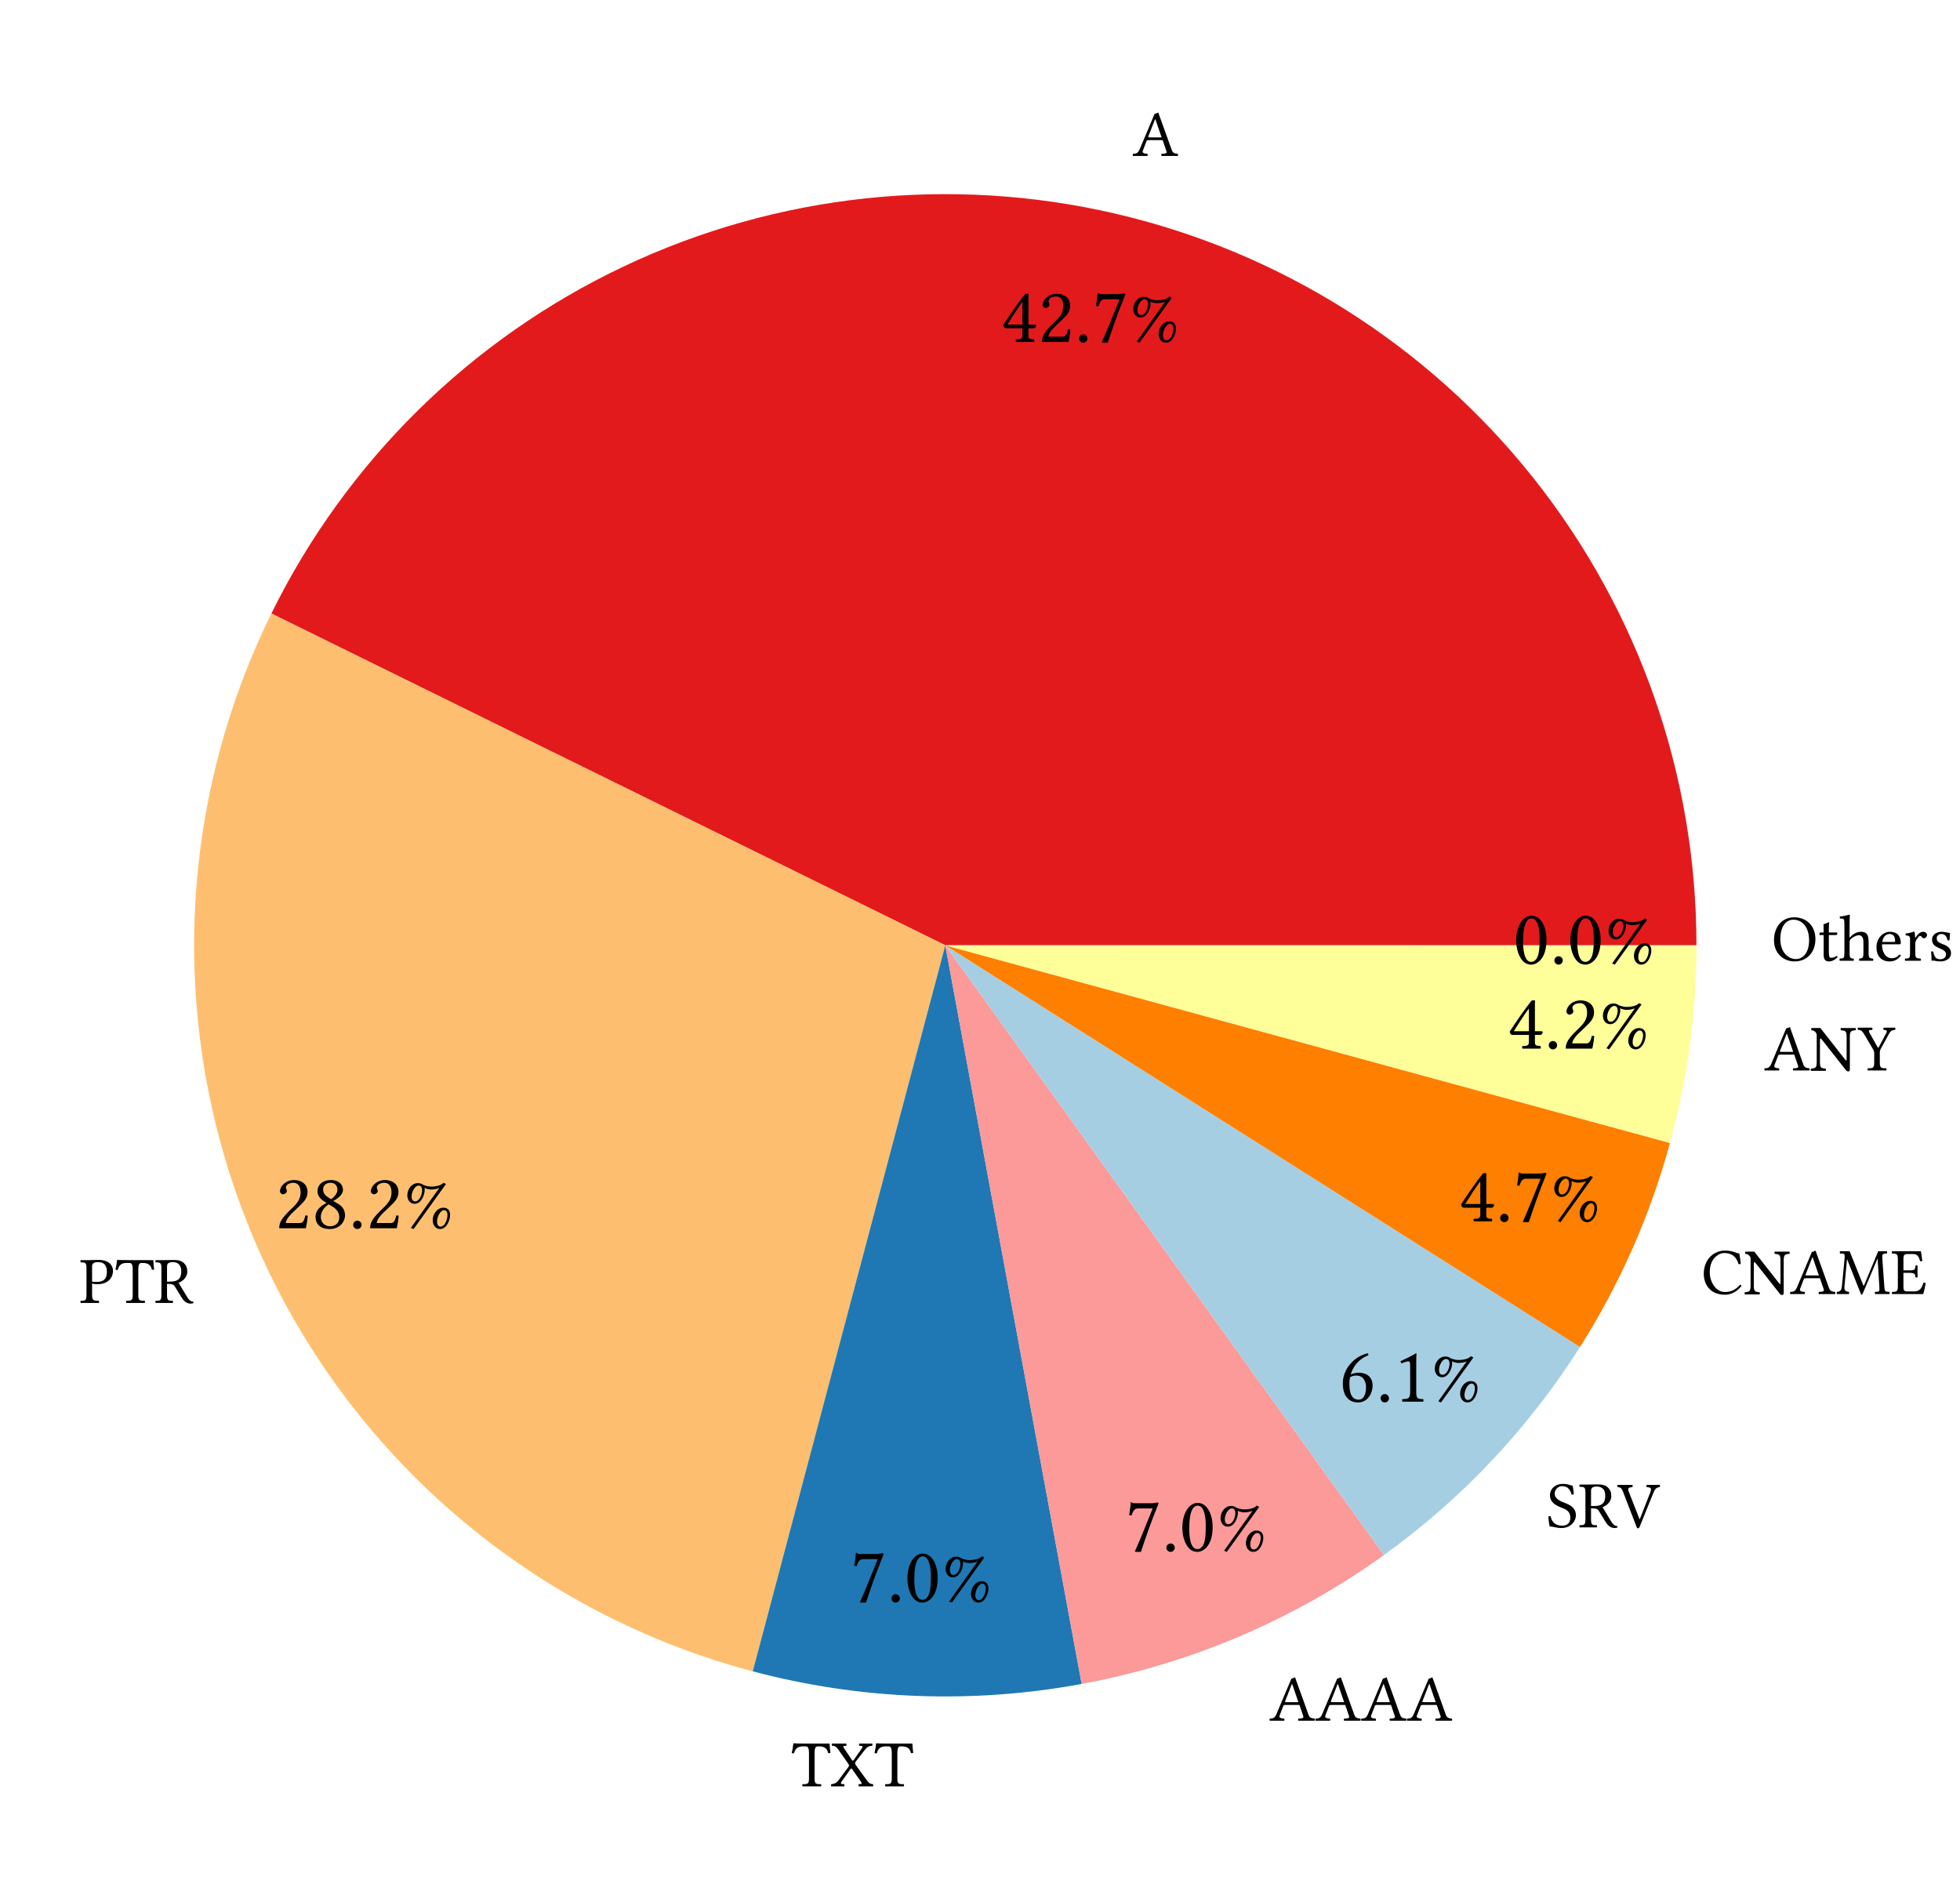
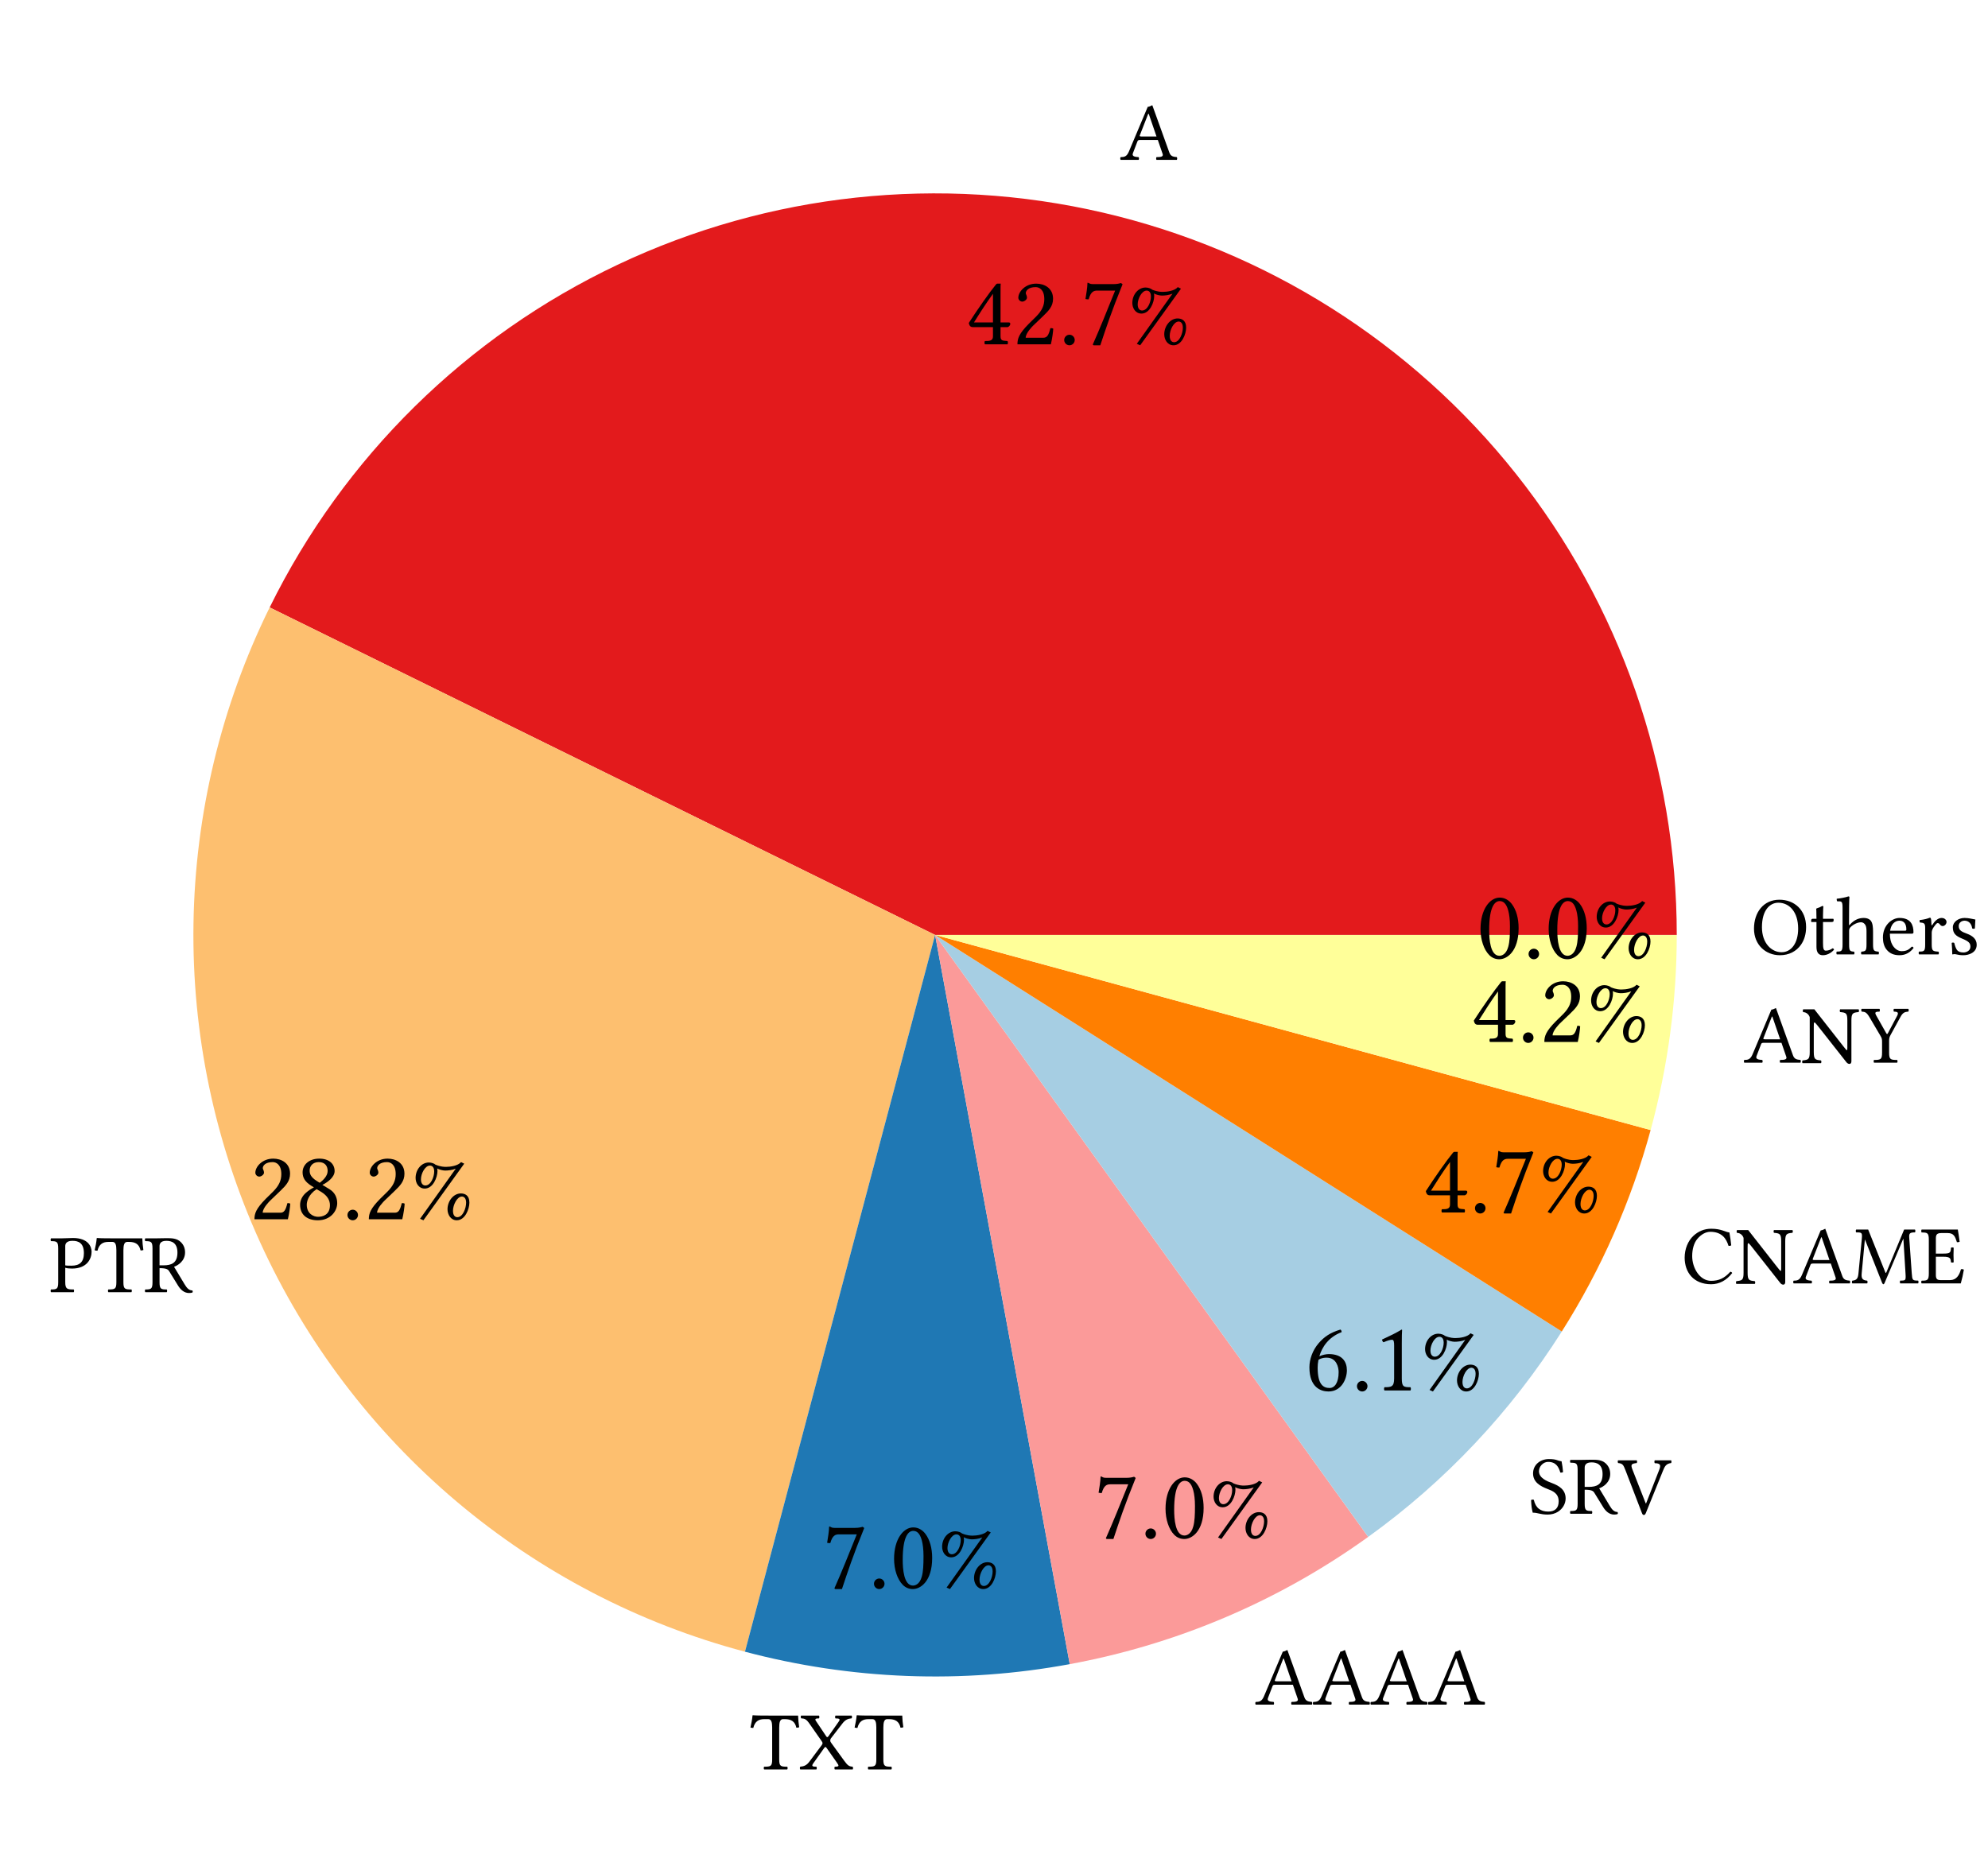
- <svg xmlns="http://www.w3.org/2000/svg" xmlns:xlink="http://www.w3.org/1999/xlink" width="222.293pt" height="214.42pt" viewBox="0 0 222.293 214.42" version="1.1">
+ <svg xmlns="http://www.w3.org/2000/svg" xmlns:xlink="http://www.w3.org/1999/xlink" width="179.21pt" height="168.588pt" viewBox="0 0 179.21 168.588" version="1.1">
  <defs>
    <style type="text/css">*{stroke-linejoin: round; stroke-linecap: butt}</style>
  </defs>
  <g id="figure_1">
    <g id="patch_1">
-       <path d="M 0 214.42  L 222.293 214.42  L 222.293 0  L 0 0  L 0 214.42  z " style="fill: none" />
+       <path d="M 0 168.588  L 179.21 168.588  L 179.21 0  L 0 0  L 0 168.588  z " style="fill: none" />
    </g>
    <g id="axes_1">
      <g id="patch_2">
-         <path d="M 192.402 107.21  C 192.402 87.977 185.889 69.3 173.93 54.237  C 161.971 39.175 145.257 28.597 126.525 24.237  C 107.794 19.876 88.126 21.985 70.744 30.217  C 53.363 38.449 39.271 52.33 30.777 69.585  L 107.21 107.21  z " style="fill: #e31a1c" />
+         <path d="M 151.153 84.294  C 151.153 69.2 146.042 54.542 136.656 42.721  C 127.271 30.9 114.153 22.598 99.453 19.176  C 84.752 15.754 69.317 17.408 55.676 23.869  C 42.034 30.33 30.975 41.224 24.309 54.766  L 84.294 84.294  z " style="fill: #e31a1c" />
      </g>
      <g id="patch_3">
-         <path d="M 30.777 69.585  C 25.208 80.898 22.219 93.308 22.028 105.916  C 21.836 118.524 24.446 131.019 29.669 142.496  C 34.892 153.973 42.599 164.149 52.231 172.287  C 61.864 180.424 73.184 186.323 85.372 189.555  L 107.21 107.21  z " style="fill: #fdbf6f" />
+         <path d="M 24.309 54.766  C 19.938 63.644 17.593 73.384 17.442 83.279  C 17.292 93.174 19.341 102.98 23.44 111.987  C 27.539 120.994 33.587 128.98 41.146 135.366  C 48.706 141.753 57.59 146.382 67.155 148.919  L 84.294 84.294  z " style="fill: #fdbf6f" />
      </g>
      <g id="patch_4">
-         <path d="M 85.372 189.555  C 91.442 191.165 97.671 192.099 103.946 192.339  C 110.221 192.58 116.503 192.126 122.678 190.986  L 107.21 107.21  z " style="fill: #1f78b4" />
+         <path d="M 67.155 148.919  C 71.919 150.182 76.807 150.915 81.732 151.104  C 86.657 151.293 91.587 150.936 96.433 150.041  L 84.294 84.294  z " style="fill: #1f78b4" />
      </g>
      <g id="patch_5">
-         <path d="M 122.678 190.986  C 128.843 189.847 134.863 188.032 140.629 185.573  C 146.395 183.114 151.872 180.026 156.961 176.366  L 107.21 107.21  z " style="fill: #fb9a99" />
+         <path d="M 96.433 150.041  C 101.271 149.148 105.996 147.724 110.521 145.794  C 115.046 143.864 119.345 141.441 123.338 138.568  L 84.294 84.294  z " style="fill: #fb9a99" />
      </g>
      <g id="patch_6">
-         <path d="M 156.961 176.366  C 161.377 173.188 165.479 169.595 169.211 165.635  C 172.942 161.675 176.286 157.367 179.196 152.77  L 107.21 107.21  z " style="fill: #a6cee3" />
+         <path d="M 123.338 138.568  C 126.805 136.074 130.024 133.254 132.953 130.146  C 135.881 127.039 138.505 123.658 140.789 120.049  L 84.294 84.294  z " style="fill: #a6cee3" />
      </g>
      <g id="patch_7">
-         <path d="M 179.196 152.77  C 181.459 149.193 183.453 145.452 185.161 141.579  C 186.869 137.706 188.285 133.711 189.399 129.627  L 107.21 107.21  z " style="fill: #ff7f00" />
+         <path d="M 140.789 120.049  C 142.565 117.242 144.13 114.307 145.47 111.267  C 146.811 108.227 147.922 105.092 148.797 101.887  L 84.294 84.294  z " style="fill: #ff7f00" />
      </g>
      <g id="patch_8">
-         <path d="M 189.399 129.627  C 190.394 125.981 191.145 122.272 191.647 118.526  C 192.149 114.78 192.401 111.004 192.402 107.225  L 107.21 107.21  z " style="fill: #ffff99" />
+         <path d="M 148.797 101.887  C 149.577 99.025 150.166 96.115 150.56 93.175  C 150.954 90.235 151.152 87.272 151.153 84.306  L 84.294 84.294  z " style="fill: #ffff99" />
      </g>
      <g id="patch_9">
-         <path d="M 192.402 107.225  C 192.402 107.222 192.402 107.22 192.402 107.217  C 192.402 107.215 192.402 107.212 192.402 107.21  L 107.21 107.21  z " style="fill: #cccccc" />
+         <path d="M 151.153 84.306  C 151.153 84.304 151.153 84.302 151.153 84.3  C 151.153 84.298 151.153 84.296 151.153 84.294  L 84.294 84.294  z " style="fill: #cccccc" />
      </g>
      <g id="matplotlib.axis_1" />
      <g id="matplotlib.axis_2" />
      <g id="text_1">
-         <g transform="translate(128.4568 17.68788) scale(0.07497 -0.07497)">
+         <g transform="translate(100.9685 14.41279) scale(0.07497 -0.07497)">
          <defs>
            <path id="LinLibertineT-41" d="M 1683 1805  C 1542 1805 1498 1824 1523 1888  L 2176 3560  L 2214 3560  L 2816 1805  L 1683 1805  z M 992 512  L 1344 1429  C 1376 1510 1414 1536 1568 1536  L 2918 1536  L 3290 454  C 3366 237 3123 211 2816 211  C 2778 172 2778 39 2816 0  C 3053 0 3405 0 3654 0  C 3917 0 4160 0 4384 0  C 4422 39 4422 173 4384 212  C 4134 236 3917 256 3808 564  L 2490 4224  C 2394 4166 2221 4096 2138 4096  L 685 648  C 518 250 326 211 45 211  C 6 172 6 39 45 0  C 211 0 422 0 614 0  C 877 0 1197 0 1434 0  C 1472 38 1472 170 1434 209  C 1190 228 890 253 992 512  z " transform="scale(0.015625)" />
          </defs>
          <use xlink:href="#LinLibertineT-41" transform="scale(0.996264)" />
        </g>
      </g>
      <g id="text_2">
-         <g transform="translate(113.5318 38.78179) scale(0.09 -0.09)">
+         <g transform="translate(87.08269 31.04285) scale(0.09 -0.09)">
          <defs>
            <path id="LinLibertineT-34" d="M 1734 3251  L 1734 1408  L 512 1408  C 838 1933 1293 2649 1734 3251  z M 2752 1408  L 2221 1408  L 2221 3281  C 2221 3602 2221 3852 2234 3904  L 2221 3904  L 2016 3904  C 1971 3904 1939 3866 1914 3834  C 1510 3342 768 2288 179 1375  C 198 1278 237 1106 429 1106  L 1734 1106  L 1734 509  C 1734 211 1491 211 1216 211  C 1178 172 1178 39 1216 0  C 1421 0 1677 0 1971 0  C 2221 0 2464 0 2669 0  C 2707 39 2707 171 2669 210  C 2355 235 2221 223 2221 521  L 2221 1106  L 2662 1106  C 2752 1106 2848 1228 2848 1305  C 2848 1369 2822 1408 2752 1408  z " transform="scale(0.015625)" />
            <path id="LinLibertineT-32" d="M 390 2997  C 390 2863 512 2747 646 2747  C 755 2747 947 2863 947 3003  C 947 3054 934 3093 922 3137  C 909 3182 870 3239 870 3291  C 870 3450 1037 3680 1504 3680  C 1734 3680 2061 3521 2061 2908  C 2061 2500 1914 2169 1536 1786  L 1062 1320  C 435 682 333 377 333 0  C 333 0 659 0 864 0  L 1984 0  C 2189 0 2483 0 2483 0  C 2566 337 2630 813 2637 1004  C 2598 1036 2515 1048 2451 1036  C 2342 582 2234 423 2003 423  L 864 423  C 864 730 1306 1164 1338 1196  L 1984 1815  C 2349 2167 2624 2448 2624 2933  C 2624 3623 2061 3904 1542 3904  C 832 3904 390 3380 390 2997  z " transform="scale(0.015625)" />
            <path id="LinLibertineT-2e" d="M 365 276  C 365 90 518 -64 704 -64  C 890 -64 1043 90 1043 276  C 1043 462 890 616 704 616  C 518 616 365 462 365 276  z " transform="scale(0.015625)" />
            <path id="LinLibertineT-37" d="M 1088 3456  L 2234 3456  C 1734 2210 1229 957 794 -19  L 845 -64  L 1280 -64  C 1645 1033 1997 2105 2714 3866  L 2611 3944  C 2502 3912 2362 3873 2118 3873  L 800 3873  C 582 3873 595 3937 480 3963  C 461 3963 454 3963 454 3944  C 448 3635 378 3249 326 2915  C 397 2895 461 2889 531 2895  C 672 3411 883 3456 1088 3456  z " transform="scale(0.015625)" />
            <path id="LinLibertineT-25" d="M 2771 548  C 2771 922 3034 1465 3347 1465  C 3437 1465 3616 1407 3616 1071  C 3616 710 3405 135 3053 135  C 2931 135 2771 213 2771 548  z M 2419 646  C 2419 304 2624 -64 3014 -64  C 3546 -64 3827 646 3827 1077  C 3827 1547 3533 1664 3277 1664  C 2803 1664 2419 1173 2419 646  z M 2330 3374  C 2214 3374 1990 3374 1645 3515  C 1581 3582 1395 3655 1216 3655  C 755 3655 365 3211 365 2659  C 365 2340 557 1977 954 1977  C 1491 1977 1773 2701 1773 3111  C 1773 3168 1766 3226 1754 3271  C 1875 3200 2118 3136 2266 3136  C 2458 3136 2707 3162 2950 3258  L 653 33  L 870 -64  L 3494 3579  L 3290 3681  C 3091 3441 2598 3374 2330 3374  z M 710 2574  C 710 2935 973 3456 1286 3456  C 1402 3456 1562 3388 1562 3077  C 1562 2717 1344 2176 992 2176  C 877 2176 710 2251 710 2574  z " transform="scale(0.015625)" />
          </defs>
          <use xlink:href="#LinLibertineT-34" transform="scale(0.996264)" />
          <use xlink:href="#LinLibertineT-32" transform="translate(46.32629 0) scale(0.996264)" />
          <use xlink:href="#LinLibertineT-2e" transform="translate(92.65258 0) scale(0.996264)" />
          <use xlink:href="#LinLibertineT-37" transform="translate(114.5704 0) scale(0.996264)" />
          <use xlink:href="#LinLibertineT-25" transform="translate(160.8967 0) scale(0.996264)" />
        </g>
      </g>
      <g id="text_3">
-         <g transform="translate(9.031407 147.7737) scale(0.07497 -0.07497)">
+         <g transform="translate(4.470277 116.5048) scale(0.07497 -0.07497)">
          <defs>
            <path id="LinLibertineT-50" d="M 1210 3559  C 1210 3744 1306 3968 1766 3968  C 2208 3968 2650 3821 2650 3014  C 2650 2328 2317 2048 1696 2048  C 1536 2048 1280 2048 1210 2074  L 1210 3559  z M 666 3372  L 666 780  C 666 243 557 211 109 211  C 70 172 70 39 109 0  C 397 0 710 0 941 0  C 1165 0 1542 0 1862 0  C 1901 39 1901 172 1862 211  C 1363 211 1210 237 1210 778  L 1210 1888  C 1350 1843 1504 1824 1728 1824  C 2893 1824 3245 2583 3245 3126  C 3245 3502 2995 4186 1811 4186  C 1568 4186 1190 4160 934 4160  C 698 4160 365 4160 109 4160  C 70 4120 70 3981 109 3942  C 557 3942 666 3910 666 3372  z " transform="scale(0.015625)" />
            <path id="LinLibertineT-54" d="M 2240 776  L 2240 3229  C 2240 3641 2304 3885 2534 3885  L 2675 3885  C 3155 3885 3456 3718 3565 3225  C 3635 3225 3725 3231 3782 3257  C 3738 3549 3706 3874 3699 4160  C 3699 4160 3686 4160 3680 4160  C 3462 4160 2752 4160 2246 4160  L 1696 4160  C 1203 4160 448 4160 205 4186  C 192 4186 179 4173 179 4167  C 154 3878 90 3546 19 3238  C 83 3212 160 3206 237 3206  C 365 3718 659 3885 1082 3885  L 1395 3885  C 1632 3885 1696 3641 1696 3249  L 1696 776  C 1696 243 1587 211 1075 211  C 1037 172 1037 39 1075 0  C 1389 0 1715 0 1971 0  C 2214 0 2541 0 2861 0  C 2899 39 2899 172 2861 211  C 2349 211 2240 243 2240 776  z " transform="scale(0.015625)" />
            <path id="LinLibertineT-52" d="M 1741 3968  C 2131 3968 2592 3826 2592 3063  C 2592 2255 2138 2074 1517 2074  L 1210 2074  L 1210 3554  C 1210 3741 1286 3968 1741 3968  z M 1210 774  L 1210 1856  C 1747 1856 1869 1760 1958 1614  L 2643 504  C 2829 204 3104 -64 3488 -64  C 3584 -64 3693 -51 3757 -19  C 3782 26 3776 83 3750 135  C 3462 135 3302 352 3136 626  L 2330 1965  C 2605 2056 3181 2393 3181 3073  C 3181 3397 3072 3662 2842 3882  C 2534 4173 2138 4173 1734 4173  C 1434 4173 1165 4160 934 4160  C 710 4160 410 4160 109 4160  C 70 4120 70 3981 109 3942  C 557 3942 666 3910 666 3372  L 666 780  C 666 243 557 211 109 211  C 70 172 70 39 109 0  C 397 0 698 0 941 0  C 1184 0 1485 0 1766 0  C 1805 39 1805 172 1766 211  C 1318 211 1210 243 1210 774  z " transform="scale(0.015625)" />
          </defs>
          <use xlink:href="#LinLibertineT-50" transform="scale(0.996264)" />
          <use xlink:href="#LinLibertineT-54" transform="translate(53.89792 0) scale(0.996264)" />
          <use xlink:href="#LinLibertineT-52" transform="translate(113.3749 0) scale(0.996264)" />
        </g>
      </g>
      <g id="text_4">
-         <g transform="translate(31.20435 139.3026) scale(0.09 -0.09)">
+         <g transform="translate(22.47165 109.9321) scale(0.09 -0.09)">
          <defs>
            <path id="LinLibertineT-38" d="M 1498 3680  C 1914 3680 2067 3405 2067 3110  C 2067 2765 1728 2477 1555 2349  L 1357 2471  C 954 2733 909 2944 909 3142  C 909 3437 1114 3680 1498 3680  z M 2515 3104  C 2515 3565 2157 3904 1530 3904  C 877 3904 454 3514 454 3020  C 454 2662 627 2399 1018 2156  L 1184 2054  C 998 1958 826 1843 666 1702  C 403 1471 294 1184 294 934  C 294 281 755 -64 1434 -64  C 2272 -64 2682 551 2682 1037  C 2682 1408 2522 1734 2182 1939  L 1728 2214  C 2029 2362 2515 2694 2515 3104  z M 1446 160  C 1158 160 723 359 723 934  C 723 1127 806 1575 1357 1939  L 1658 1760  C 2054 1517 2214 1217 2214 909  C 2214 269 1734 160 1446 160  z " transform="scale(0.015625)" />
          </defs>
          <use xlink:href="#LinLibertineT-32" transform="scale(0.996264)" />
          <use xlink:href="#LinLibertineT-38" transform="translate(46.32629 0) scale(0.996264)" />
          <use xlink:href="#LinLibertineT-2e" transform="translate(92.65258 0) scale(0.996264)" />
          <use xlink:href="#LinLibertineT-32" transform="translate(114.5704 0) scale(0.996264)" />
          <use xlink:href="#LinLibertineT-25" transform="translate(160.8967 0) scale(0.996264)" />
        </g>
      </g>
      <g id="text_5">
-         <g transform="translate(89.7718 202.6007) scale(0.07497 -0.07497)">
+         <g transform="translate(67.62843 159.5334) scale(0.07497 -0.07497)">
          <defs>
            <path id="LinLibertineT-58" d="M 3443 667  L 2464 2013  C 2400 2095 2362 2160 2362 2224  C 2362 2281 2368 2339 2426 2416  L 3302 3550  C 3526 3839 3725 3922 4013 3948  C 4051 3986 4051 4121 4013 4160  C 3821 4160 3584 4160 3437 4160  C 3290 4160 3021 4160 2765 4160  C 2726 4120 2726 3981 2765 3942  C 3046 3942 3168 3903 3014 3692  L 2227 2569  C 2189 2518 2150 2492 2125 2492  C 2106 2492 2080 2518 2048 2563  L 1344 3615  C 1158 3871 1133 3942 1491 3942  C 1530 3981 1530 4120 1491 4160  C 1254 4160 1018 4160 762 4160  C 512 4160 301 4160 109 4160  C 70 4121 77 3986 115 3948  C 384 3929 506 3897 768 3518  L 1677 2217  C 1728 2140 1766 2089 1766 2025  C 1766 1986 1741 1929 1702 1877  L 755 608  C 538 314 333 237 45 212  C 6 173 6 39 45 0  C 237 0 474 0 621 0  C 768 0 1037 0 1293 0  C 1331 39 1331 172 1293 211  C 1011 211 890 243 1043 461  L 1888 1648  C 1926 1699 1965 1738 1984 1738  C 2010 1738 2035 1718 2074 1667  L 2867 538  C 3046 282 3072 211 2714 211  C 2675 172 2675 39 2714 0  C 2950 0 3187 0 3443 0  C 3693 0 3904 0 4096 0  C 4134 39 4128 173 4090 212  C 3821 231 3712 295 3443 667  z " transform="scale(0.015625)" />
          </defs>
          <use xlink:href="#LinLibertineT-54" transform="scale(0.996264)" />
          <use xlink:href="#LinLibertineT-58" transform="translate(59.47697 0) scale(0.996264)" />
          <use xlink:href="#LinLibertineT-54" transform="translate(125.2304 0) scale(0.996264)" />
        </g>
      </g>
      <g id="text_6">
-         <g transform="translate(96.42386 181.669) scale(0.09 -0.09)">
+         <g transform="translate(74.10489 143.1815) scale(0.09 -0.09)">
          <defs>
            <path id="LinLibertineT-30" d="M 1485 3680  C 1594 3680 1696 3641 1773 3571  C 1971 3405 2144 2919 2144 2061  C 2144 1472 2125 1069 2035 743  C 1894 218 1581 160 1466 160  C 870 160 806 1255 806 1811  C 806 3386 1197 3680 1485 3680  z M 1459 -64  C 1952 -64 2701 435 2701 1939  C 2701 2573 2547 3117 2266 3488  C 2099 3712 1830 3904 1485 3904  C 851 3904 250 3150 250 1882  C 250 1196 461 557 813 204  C 992 26 1210 -64 1459 -64  z " transform="scale(0.015625)" />
          </defs>
          <use xlink:href="#LinLibertineT-37" transform="scale(0.996264)" />
          <use xlink:href="#LinLibertineT-2e" transform="translate(46.32629 0) scale(0.996264)" />
          <use xlink:href="#LinLibertineT-30" transform="translate(68.24411 0) scale(0.996264)" />
          <use xlink:href="#LinLibertineT-25" transform="translate(114.5704 0) scale(0.996264)" />
        </g>
      </g>
      <g id="text_7">
-         <g transform="translate(143.9706 195.1583) scale(0.07497 -0.07497)">
+         <g transform="translate(113.1438 153.6925) scale(0.07497 -0.07497)">
          <use xlink:href="#LinLibertineT-41" transform="scale(0.996264)" />
          <use xlink:href="#LinLibertineT-41" transform="translate(69.24032 0) scale(0.996264)" />
          <use xlink:href="#LinLibertineT-41" transform="translate(138.4806 0) scale(0.996264)" />
          <use xlink:href="#LinLibertineT-41" transform="translate(207.721 0) scale(0.996264)" />
        </g>
      </g>
      <g id="text_8">
-         <g transform="translate(127.6044 175.918) scale(0.09 -0.09)">
+         <g transform="translate(98.57555 138.6681) scale(0.09 -0.09)">
          <use xlink:href="#LinLibertineT-37" transform="scale(0.996264)" />
          <use xlink:href="#LinLibertineT-2e" transform="translate(46.32629 0) scale(0.996264)" />
          <use xlink:href="#LinLibertineT-30" transform="translate(68.24411 0) scale(0.996264)" />
          <use xlink:href="#LinLibertineT-25" transform="translate(114.5704 0) scale(0.996264)" />
        </g>
      </g>
      <g id="text_9">
-         <g transform="translate(175.411 173.2264) scale(0.07497 -0.07497)">
+         <g transform="translate(137.8184 136.4803) scale(0.07497 -0.07497)">
          <defs>
            <path id="LinLibertineT-53" d="M 2528 4051  C 2157 4102 2170 4224 1542 4224  C 896 4224 326 3794 326 3114  C 326 2439 883 2131 1446 1913  C 1830 1766 2304 1585 2304 957  C 2304 436 2016 167 1504 167  C 909 167 525 443 384 1078  C 301 1104 237 1091 173 1059  C 198 564 224 398 301 83  C 704 83 883 -64 1453 -64  C 1741 -64 2016 6 2240 148  C 2611 378 2842 771 2842 1181  C 2842 1862 2330 2163 1805 2362  C 1421 2504 781 2748 781 3287  C 781 3647 1107 4006 1485 4006  C 2106 4006 2304 3607 2432 3184  C 2502 3171 2586 3178 2643 3223  C 2618 3531 2592 3710 2528 4051  z " transform="scale(0.015625)" />
            <path id="LinLibertineT-56" d="M 2867 3904  C 3341 3904 3341 3730 3206 3381  L 2195 796  L 2170 796  L 1146 3404  C 998 3788 1037 3871 1472 3916  C 1510 3954 1510 4089 1472 4128  C 1216 4128 928 4128 698 4128  C 467 4128 243 4128 32 4128  C -6 4089 0 3954 38 3916  C 390 3884 442 3775 614 3333  L 1875 52  C 1914 -51 1958 -96 2022 -96  C 2093 -96 2138 -38 2176 52  L 3501 3321  C 3622 3621 3725 3871 4128 3916  C 4166 3954 4166 4089 4128 4128  C 3936 4128 3712 4128 3565 4128  C 3418 4128 3130 4128 2867 4128  C 2829 4087 2829 3944 2867 3904  z " transform="scale(0.015625)" />
          </defs>
          <use xlink:href="#LinLibertineT-53" transform="scale(0.996264)" />
          <use xlink:href="#LinLibertineT-52" transform="translate(48.31876 0) scale(0.996264)" />
          <use xlink:href="#LinLibertineT-56" transform="translate(106.7994 0) scale(0.996264)" />
        </g>
      </g>
      <g id="text_10">
-         <g transform="translate(151.8993 158.9706) scale(0.09 -0.09)">
+         <g transform="translate(117.6423 125.3677) scale(0.09 -0.09)">
          <defs>
            <path id="LinLibertineT-36" d="M 864 1971  C 1075 2112 1286 2112 1395 2112  C 2022 2112 2163 1500 2163 1181  C 2163 480 1894 161 1581 161  C 1178 161 813 378 813 1473  C 813 1619 826 1786 864 1971  z M 922 2202  C 1094 2786 1504 3433 2355 3754  C 2355 3831 2330 3889 2278 3921  C 1632 3728 1235 3459 877 3043  C 480 2582 282 1999 282 1493  C 282 193 1018 -64 1510 -64  C 2349 -64 2694 749 2694 1300  C 2694 1850 2400 2343 1530 2343  C 1363 2343 1114 2292 922 2202  z " transform="scale(0.015625)" />
            <path id="LinLibertineT-31" d="M 1843 779  L 1843 3021  C 1843 3409 1850 3802 1862 3886  C 1862 3919 1850 3919 1824 3919  C 1472 3700 1133 3540 570 3277  C 582 3207 608 3141 666 3103  C 960 3226 1101 3264 1222 3264  C 1331 3264 1350 3109 1350 2889  L 1350 780  C 1350 243 1178 211 730 211  C 691 172 691 39 730 0  C 1043 0 1274 0 1619 0  C 1926 0 2080 0 2400 0  C 2438 39 2438 172 2400 211  C 1952 211 1843 243 1843 779  z " transform="scale(0.015625)" />
          </defs>
          <use xlink:href="#LinLibertineT-36" transform="scale(0.996264)" />
          <use xlink:href="#LinLibertineT-2e" transform="translate(46.32629 0) scale(0.996264)" />
          <use xlink:href="#LinLibertineT-31" transform="translate(68.24411 0) scale(0.996264)" />
          <use xlink:href="#LinLibertineT-25" transform="translate(114.5704 0) scale(0.996264)" />
        </g>
      </g>
      <g id="text_11">
-         <g transform="translate(192.9562 146.7649) scale(0.07497 -0.07497)">
+         <g transform="translate(151.588 115.7132) scale(0.07497 -0.07497)">
          <defs>
            <path id="LinLibertineT-43" d="M 2285 -64  C 2906 -64 3475 231 3910 803  C 3878 860 3834 899 3763 899  C 3309 398 2874 199 2278 199  C 1414 199 819 1175 819 2112  C 819 2665 966 3126 1197 3415  C 1517 3807 1888 3987 2221 3987  C 3104 3987 3456 3461 3622 2909  C 3699 2884 3763 2903 3834 2941  C 3802 3275 3757 3583 3693 3936  C 3366 3968 3078 4224 2291 4224  C 1747 4224 1293 4025 915 3678  C 493 3287 237 2658 237 1990  C 237 873 909 -64 2285 -64  z " transform="scale(0.015625)" />
            <path id="LinLibertineT-4e" d="M 3558 3256  L 3558 1158  C 3558 1036 3558 965 3514 965  C 3488 965 3392 1082 3206 1320  L 1011 4122  L 147 4122  C 109 4082 109 3943 147 3904  C 422 3904 614 3674 653 3505  L 653 828  C 653 257 544 219 96 174  C 58 135 58 1 96 -38  C 371 -38 659 -38 813 -38  C 960 -38 1254 -38 1523 -38  C 1562 1 1562 135 1523 174  C 1075 219 966 244 966 829  L 966 2793  C 966 3011 966 3107 1018 3107  C 1056 3107 1126 3036 1235 2894  L 3469 58  C 3539 -38 3622 -96 3725 -96  C 3814 -96 3872 -19 3872 103  L 3872 3255  C 3872 3827 3981 3865 4429 3910  C 4467 3948 4467 4083 4429 4122  C 4166 4122 3866 4122 3712 4122  C 3578 4122 3283 4122 3002 4122  C 2963 4083 2963 3948 3002 3910  C 3450 3865 3558 3839 3558 3256  z " transform="scale(0.015625)" />
            <path id="LinLibertineT-4d" d="M 4243 741  C 4275 218 4250 218 3834 218  C 3795 178 3795 40 3834 0  C 4070 0 4326 0 4518 0  C 4710 0 5005 0 5216 0  C 5254 40 5254 178 5216 218  C 4781 218 4762 244 4723 784  L 4531 3492  C 4506 3850 4538 3942 4973 3942  C 5011 3981 5011 4120 4973 4160  L 4134 4160  L 2778 893  C 2752 829 2733 803 2720 803  C 2707 803 2688 835 2669 887  L 1357 4160  L 429 4160  C 390 4120 390 3981 429 3942  C 870 3942 909 3930 864 3434  L 608 790  C 570 404 493 244 128 212  C 90 173 90 39 128 0  C 320 0 525 0 678 0  C 832 0 1088 0 1280 0  C 1318 39 1318 173 1280 212  C 858 244 826 443 858 802  L 1101 3376  L 1114 3376  L 2438 32  C 2458 -13 2496 -64 2534 -64  C 2573 -64 2598 -19 2624 32  L 4064 3440  L 4077 3440  L 4243 741  z " transform="scale(0.015625)" />
            <path id="LinLibertineT-45" d="M 1798 2304  L 1216 2304  L 1216 3474  C 1216 3760 1293 3890 1638 3890  L 2118 3890  C 2598 3890 2701 3632 2842 3187  C 2918 3174 2989 3187 3053 3219  C 3021 3485 2925 4108 2912 4160  C 2912 4160 2906 4160 2886 4160  C 2778 4160 2726 4160 2573 4160  L 941 4160  C 749 4160 371 4160 115 4160  C 77 4119 77 3975 115 3935  C 563 3935 672 3903 672 3366  L 672 779  C 672 243 563 211 115 211  C 77 172 77 39 115 0  C 352 0 736 0 947 0  L 2323 0  C 2630 0 3142 0 3142 0  C 3232 318 3328 738 3379 1062  C 3315 1101 3238 1114 3155 1094  C 3027 634 2803 256 2317 256  L 1574 256  C 1306 256 1216 358 1216 656  L 1216 2061  L 1798 2061  C 2342 2061 2362 1917 2381 1637  C 2419 1600 2554 1600 2592 1637  C 2586 1804 2579 1984 2579 2202  C 2579 2381 2586 2600 2592 2753  C 2554 2793 2419 2793 2381 2753  C 2362 2391 2342 2304 1798 2304  z " transform="scale(0.015625)" />
          </defs>
          <use xlink:href="#LinLibertineT-43" transform="scale(0.996264)" />
          <use xlink:href="#LinLibertineT-4e" transform="translate(64.35865 0) scale(0.996264)" />
          <use xlink:href="#LinLibertineT-41" transform="translate(133.9975 0) scale(0.996264)" />
          <use xlink:href="#LinLibertineT-4d" transform="translate(203.2378 0) scale(0.996264)" />
          <use xlink:href="#LinLibertineT-45" transform="translate(286.8244 0) scale(0.996264)" />
        </g>
      </g>
      <g id="text_12">
-         <g transform="translate(165.4569 138.5232) scale(0.09 -0.09)">
+         <g transform="translate(128.2824 109.3204) scale(0.09 -0.09)">
          <use xlink:href="#LinLibertineT-34" transform="scale(0.996264)" />
          <use xlink:href="#LinLibertineT-2e" transform="translate(46.32629 0) scale(0.996264)" />
          <use xlink:href="#LinLibertineT-37" transform="translate(68.24411 0) scale(0.996264)" />
          <use xlink:href="#LinLibertineT-25" transform="translate(114.5704 0) scale(0.996264)" />
        </g>
      </g>
      <g id="text_13">
-         <g transform="translate(200.0905 121.4064) scale(0.07497 -0.07497)">
+         <g transform="translate(157.187 95.81161) scale(0.07497 -0.07497)">
          <defs>
            <path id="LinLibertineT-59" d="M 2157 777  L 2157 1654  C 2157 1847 2163 1950 2272 2143  L 3034 3535  C 3213 3864 3354 3921 3642 3947  C 3680 3985 3680 4121 3642 4160  C 3462 4160 3258 4160 3110 4160  C 2963 4160 2733 4160 2528 4160  C 2490 4120 2490 3981 2528 3942  C 2810 3942 2912 3878 2778 3621  L 2067 2281  C 2016 2184 1984 2191 1926 2293  L 1184 3608  C 1030 3878 1056 3942 1414 3942  C 1453 3981 1453 4120 1414 4160  C 1184 4160 941 4160 685 4160  C 435 4160 224 4160 32 4160  C -6 4121 0 3985 38 3947  C 307 3928 416 3889 640 3515  L 1478 2092  C 1594 1898 1613 1834 1613 1596  L 1613 777  C 1613 243 1504 211 992 211  C 954 172 954 39 992 0  C 1306 0 1638 0 1888 0  C 2138 0 2458 0 2778 0  C 2816 39 2816 172 2778 211  C 2266 211 2157 243 2157 777  z " transform="scale(0.015625)" />
          </defs>
          <use xlink:href="#LinLibertineT-41" transform="scale(0.996264)" />
          <use xlink:href="#LinLibertineT-4e" transform="translate(69.24032 0) scale(0.996264)" />
          <use xlink:href="#LinLibertineT-59" transform="translate(141.2702 0) scale(0.996264)" />
        </g>
      </g>
      <g id="text_14">
-         <g transform="translate(170.9698 118.9279) scale(0.09 -0.09)">
+         <g transform="translate(132.6089 93.94193) scale(0.09 -0.09)">
          <use xlink:href="#LinLibertineT-34" transform="scale(0.996264)" />
          <use xlink:href="#LinLibertineT-2e" transform="translate(46.32629 0) scale(0.996264)" />
          <use xlink:href="#LinLibertineT-32" transform="translate(68.24411 0) scale(0.996264)" />
          <use xlink:href="#LinLibertineT-25" transform="translate(114.5704 0) scale(0.996264)" />
        </g>
      </g>
      <g id="text_15">
-         <g transform="translate(200.9209 108.9667) scale(0.07497 -0.07497)">
+         <g transform="translate(157.8387 86.04893) scale(0.07497 -0.07497)">
          <defs>
            <path id="LinLibertineT-4f" d="M 2118 3993  C 2963 3993 3648 3287 3648 1990  C 3648 841 3098 167 2368 167  C 1587 167 851 867 851 2099  C 851 3447 1485 3993 2118 3993  z M 4262 2112  C 4262 3441 3347 4224 2202 4224  C 960 4224 237 3235 237 1990  C 237 726 1152 -64 2240 -64  C 2950 -64 3514 244 3866 745  C 4122 1111 4262 1573 4262 2112  z " transform="scale(0.015625)" />
            <path id="LinLibertineT-74" d="M 275 2752  C 186 2752 160 2675 160 2623  L 160 2540  C 160 2509 166 2502 192 2502  L 570 2502  L 570 571  C 570 115 768 -64 1062 -64  C 1357 -64 1677 77 1926 360  C 1914 424 1875 463 1811 469  C 1645 340 1453 289 1286 289  C 1114 289 1075 481 1075 879  L 1075 2502  L 1741 2502  C 1805 2502 1894 2528 1894 2586  L 1894 2714  C 1894 2740 1875 2752 1843 2752  L 1075 2752  L 1075 3006  C 1075 3426 1101 3685 1101 3685  C 1101 3725 1082 3744 1050 3744  C 1024 3744 966 3718 909 3685  C 838 3647 774 3614 691 3594  C 614 3569 550 3549 550 3504  C 550 3426 570 3471 570 2752  L 275 2752  z " transform="scale(0.015625)" />
            <path id="LinLibertineT-68" d="M 1069 1837  C 1069 1972 1126 2048 1178 2106  C 1421 2342 1747 2482 1997 2482  C 2125 2482 2259 2399 2336 2252  C 2400 2125 2413 1953 2413 1761  L 2413 791  C 2413 269 2349 243 2016 211  C 1984 172 1984 39 2016 0  C 2195 0 2413 0 2669 0  C 2925 0 3136 0 3347 0  C 3379 39 3379 172 3347 211  C 2989 243 2918 269 2918 791  L 2918 1743  C 2918 2094 2893 2407 2746 2599  C 2637 2739 2438 2816 2214 2816  C 1901 2816 1517 2732 1126 2296  C 1107 2270 1062 2206 1062 2296  L 1069 3741  C 1069 4158 1094 4416 1094 4416  C 1094 4460 1069 4480 1011 4480  C 851 4414 371 4320 115 4300  C 102 4246 115 4140 154 4100  C 486 4100 563 4132 563 3591  L 563 778  C 563 244 486 218 115 218  C 77 178 77 40 115 0  C 326 0 563 0 819 0  C 1062 0 1274 0 1453 0  C 1491 39 1491 172 1453 211  C 1126 236 1069 262 1069 791  L 1069 1837  z " transform="scale(0.015625)" />
            <path id="LinLibertineT-65" d="M 794 1831  C 915 2547 1363 2604 1517 2604  C 1760 2604 2048 2467 2048 1922  C 2048 1863 2022 1831 1952 1831  L 794 1831  z M 2470 600  C 2234 354 2048 250 1677 250  C 1446 250 1178 386 979 715  C 851 929 774 1226 774 1600  L 2477 1600  C 2554 1600 2598 1638 2598 1708  C 2598 2243 2406 2816 1517 2816  C 960 2816 237 2281 237 1302  C 237 941 326 593 538 348  C 755 91 1056 -64 1517 -64  C 2003 -64 2349 161 2605 497  C 2586 562 2547 594 2470 600  z " transform="scale(0.015625)" />
            <path id="LinLibertineT-72" d="M 1126 2296  C 1114 2553 1107 2719 1075 2784  C 1062 2816 1050 2835 998 2835  C 819 2764 653 2707 211 2649  C 198 2610 211 2508 224 2469  C 570 2436 640 2404 640 2031  L 640 777  C 640 244 563 218 166 218  C 128 178 128 40 166 0  C 390 0 640 0 896 0  C 1152 0 1446 0 1670 0  C 1709 39 1709 172 1670 211  C 1222 243 1146 262 1146 791  L 1146 1678  C 1146 1844 1222 1990 1299 2106  C 1370 2207 1517 2418 1594 2418  C 1651 2418 1709 2405 1760 2335  C 1805 2271 1882 2188 1990 2188  C 2144 2188 2291 2348 2291 2508  C 2291 2630 2176 2816 1907 2816  C 1606 2816 1344 2533 1197 2283  C 1158 2213 1126 2264 1126 2296  z " transform="scale(0.015625)" />
            <path id="LinLibertineT-73" d="M 307 886  C 333 572 352 269 352 0  C 416 13 480 19 512 19  C 557 19 595 19 640 6  C 813 -38 986 -64 1222 -64  C 1581 -64 2240 109 2240 744  C 2240 1180 1926 1437 1491 1597  C 1107 1745 851 1841 851 2193  C 851 2456 1082 2604 1299 2604  C 1440 2604 1811 2553 1894 2007  C 1933 1969 2061 1969 2099 2008  C 2118 2241 2131 2480 2138 2694  C 1939 2726 1632 2816 1299 2816  C 826 2816 397 2508 397 2097  C 397 1629 608 1430 1101 1225  C 1632 1007 1754 872 1754 596  C 1754 282 1446 148 1210 148  C 960 148 819 230 755 300  C 614 447 544 727 506 885  C 467 924 346 924 307 886  z " transform="scale(0.015625)" />
          </defs>
          <use xlink:href="#LinLibertineT-4f" transform="scale(0.996264)" />
          <use xlink:href="#LinLibertineT-74" transform="translate(69.9377 0) scale(0.996264)" />
          <use xlink:href="#LinLibertineT-68" transform="translate(101.4196 0) scale(0.996264)" />
          <use xlink:href="#LinLibertineT-65" transform="translate(155.0186 0) scale(0.996264)" />
          <use xlink:href="#LinLibertineT-72" transform="translate(199.5516 0) scale(0.996264)" />
          <use xlink:href="#LinLibertineT-73" transform="translate(236.6126 0) scale(0.996264)" />
        </g>
      </g>
      <g id="text_16">
-         <g transform="translate(171.6115 109.3155) scale(0.09 -0.09)">
+         <g transform="translate(133.1125 86.39805) scale(0.09 -0.09)">
          <use xlink:href="#LinLibertineT-30" transform="scale(0.996264)" />
          <use xlink:href="#LinLibertineT-2e" transform="translate(46.32629 0) scale(0.996264)" />
          <use xlink:href="#LinLibertineT-30" transform="translate(68.24411 0) scale(0.996264)" />
          <use xlink:href="#LinLibertineT-25" transform="translate(114.5704 0) scale(0.996264)" />
        </g>
      </g>
    </g>
  </g>
</svg>
